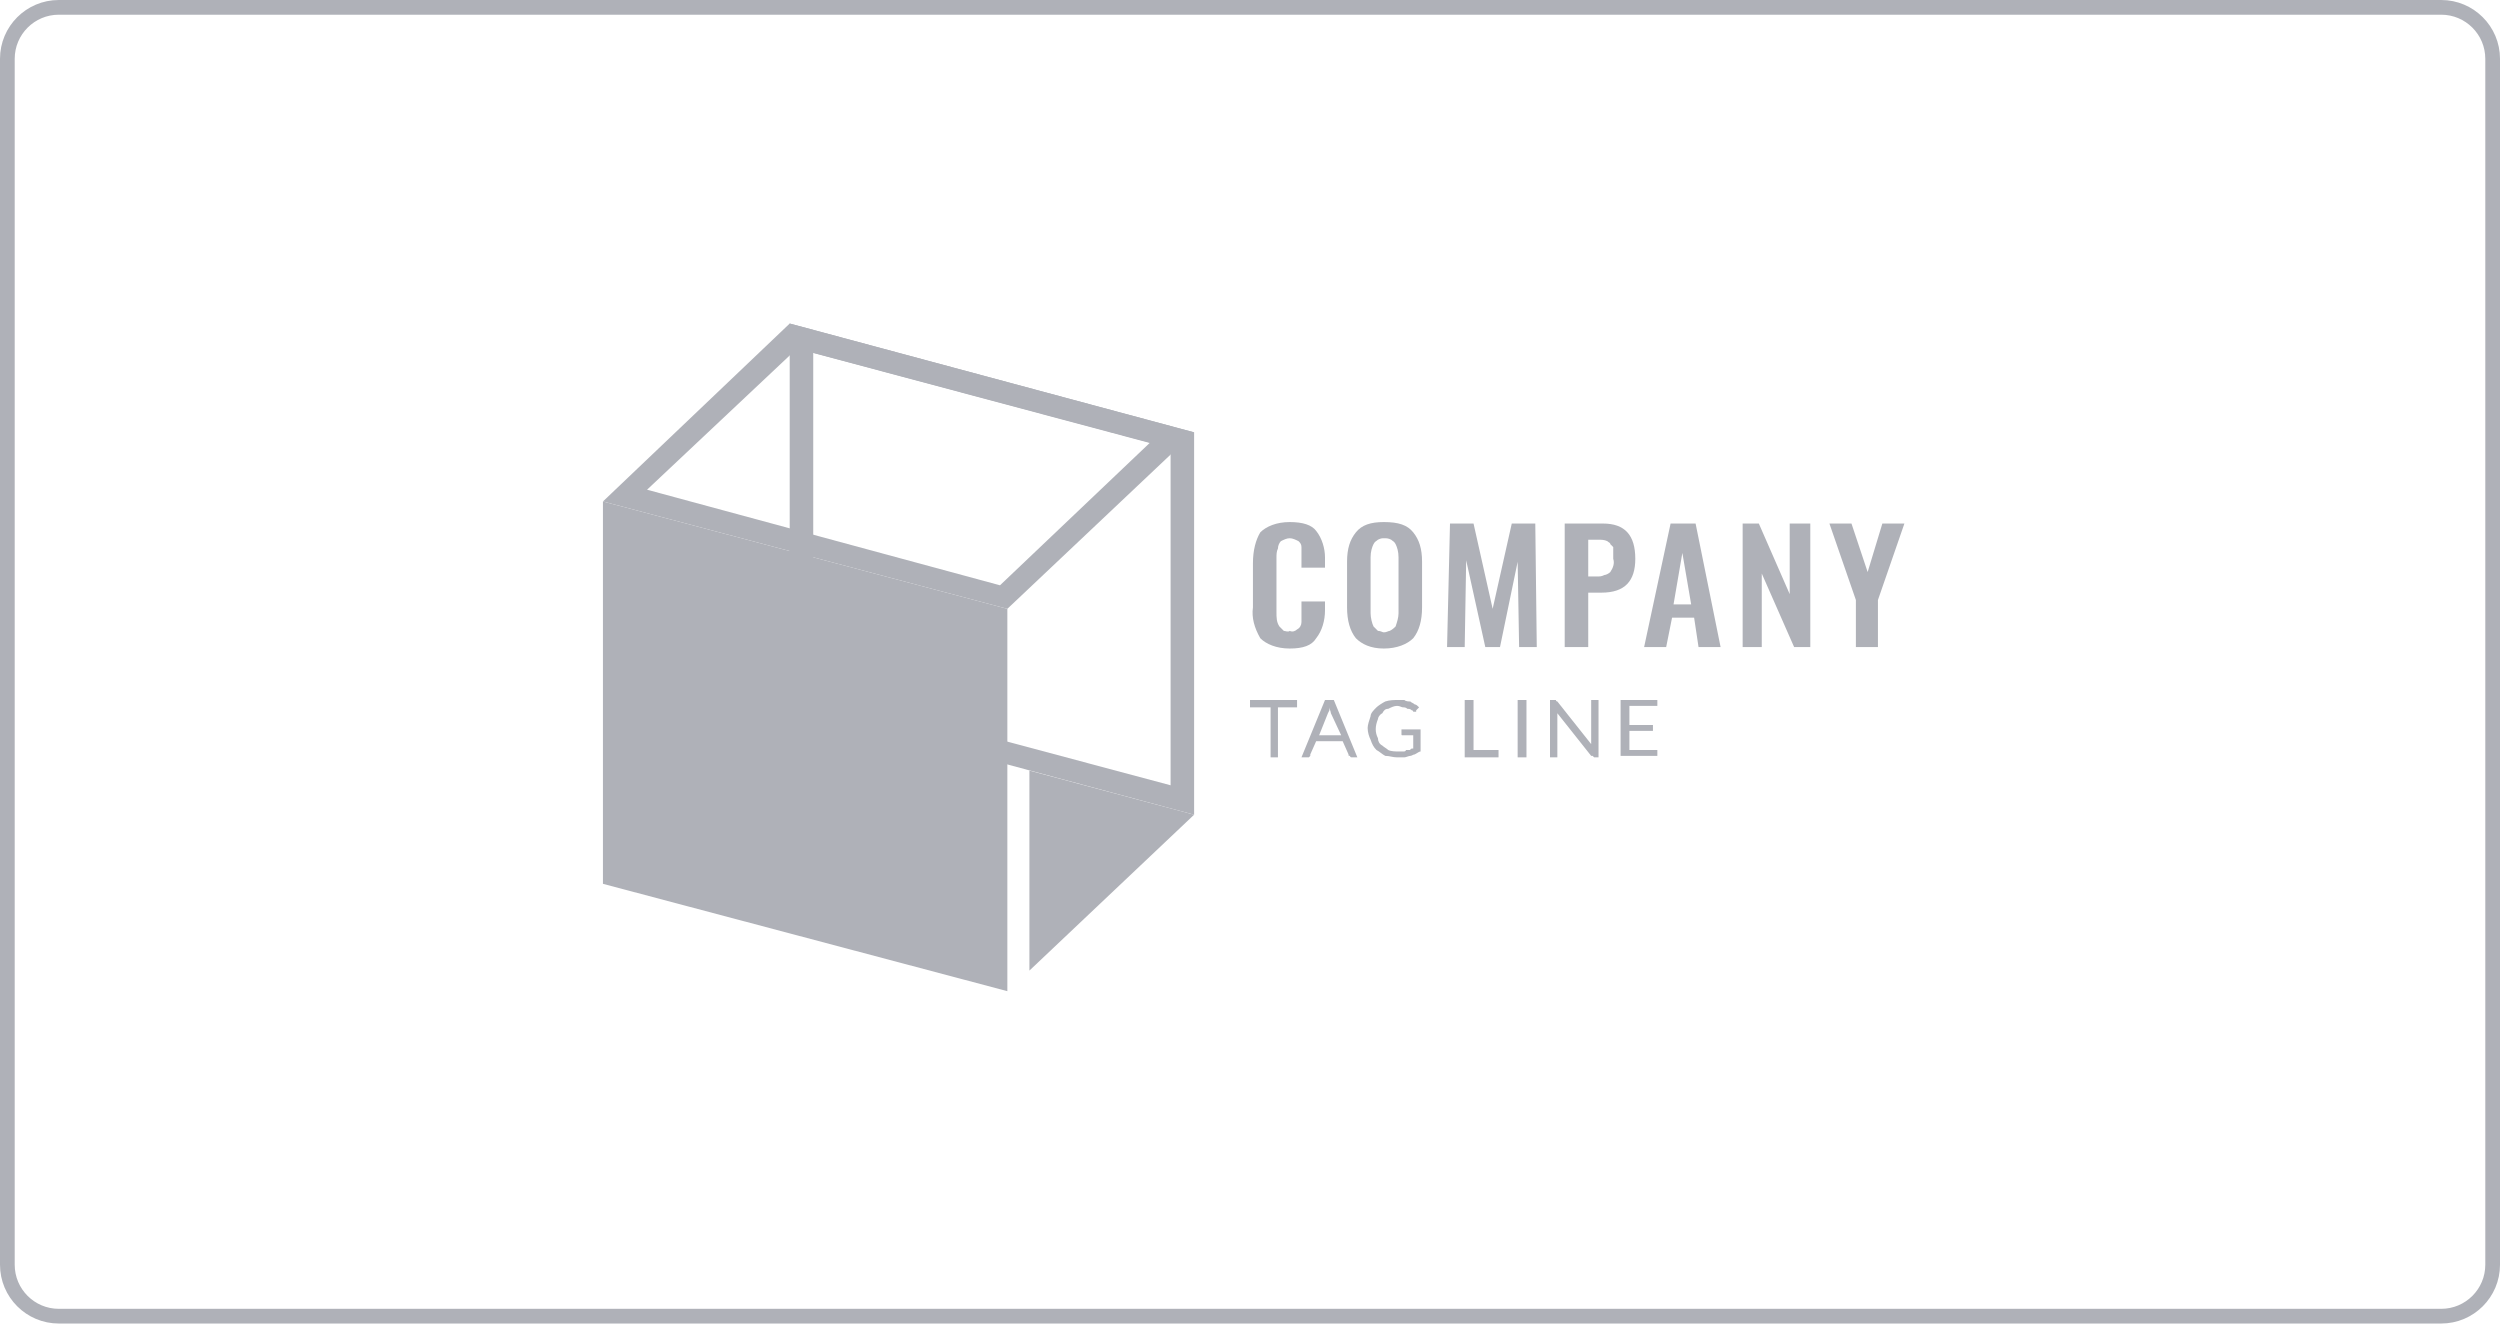
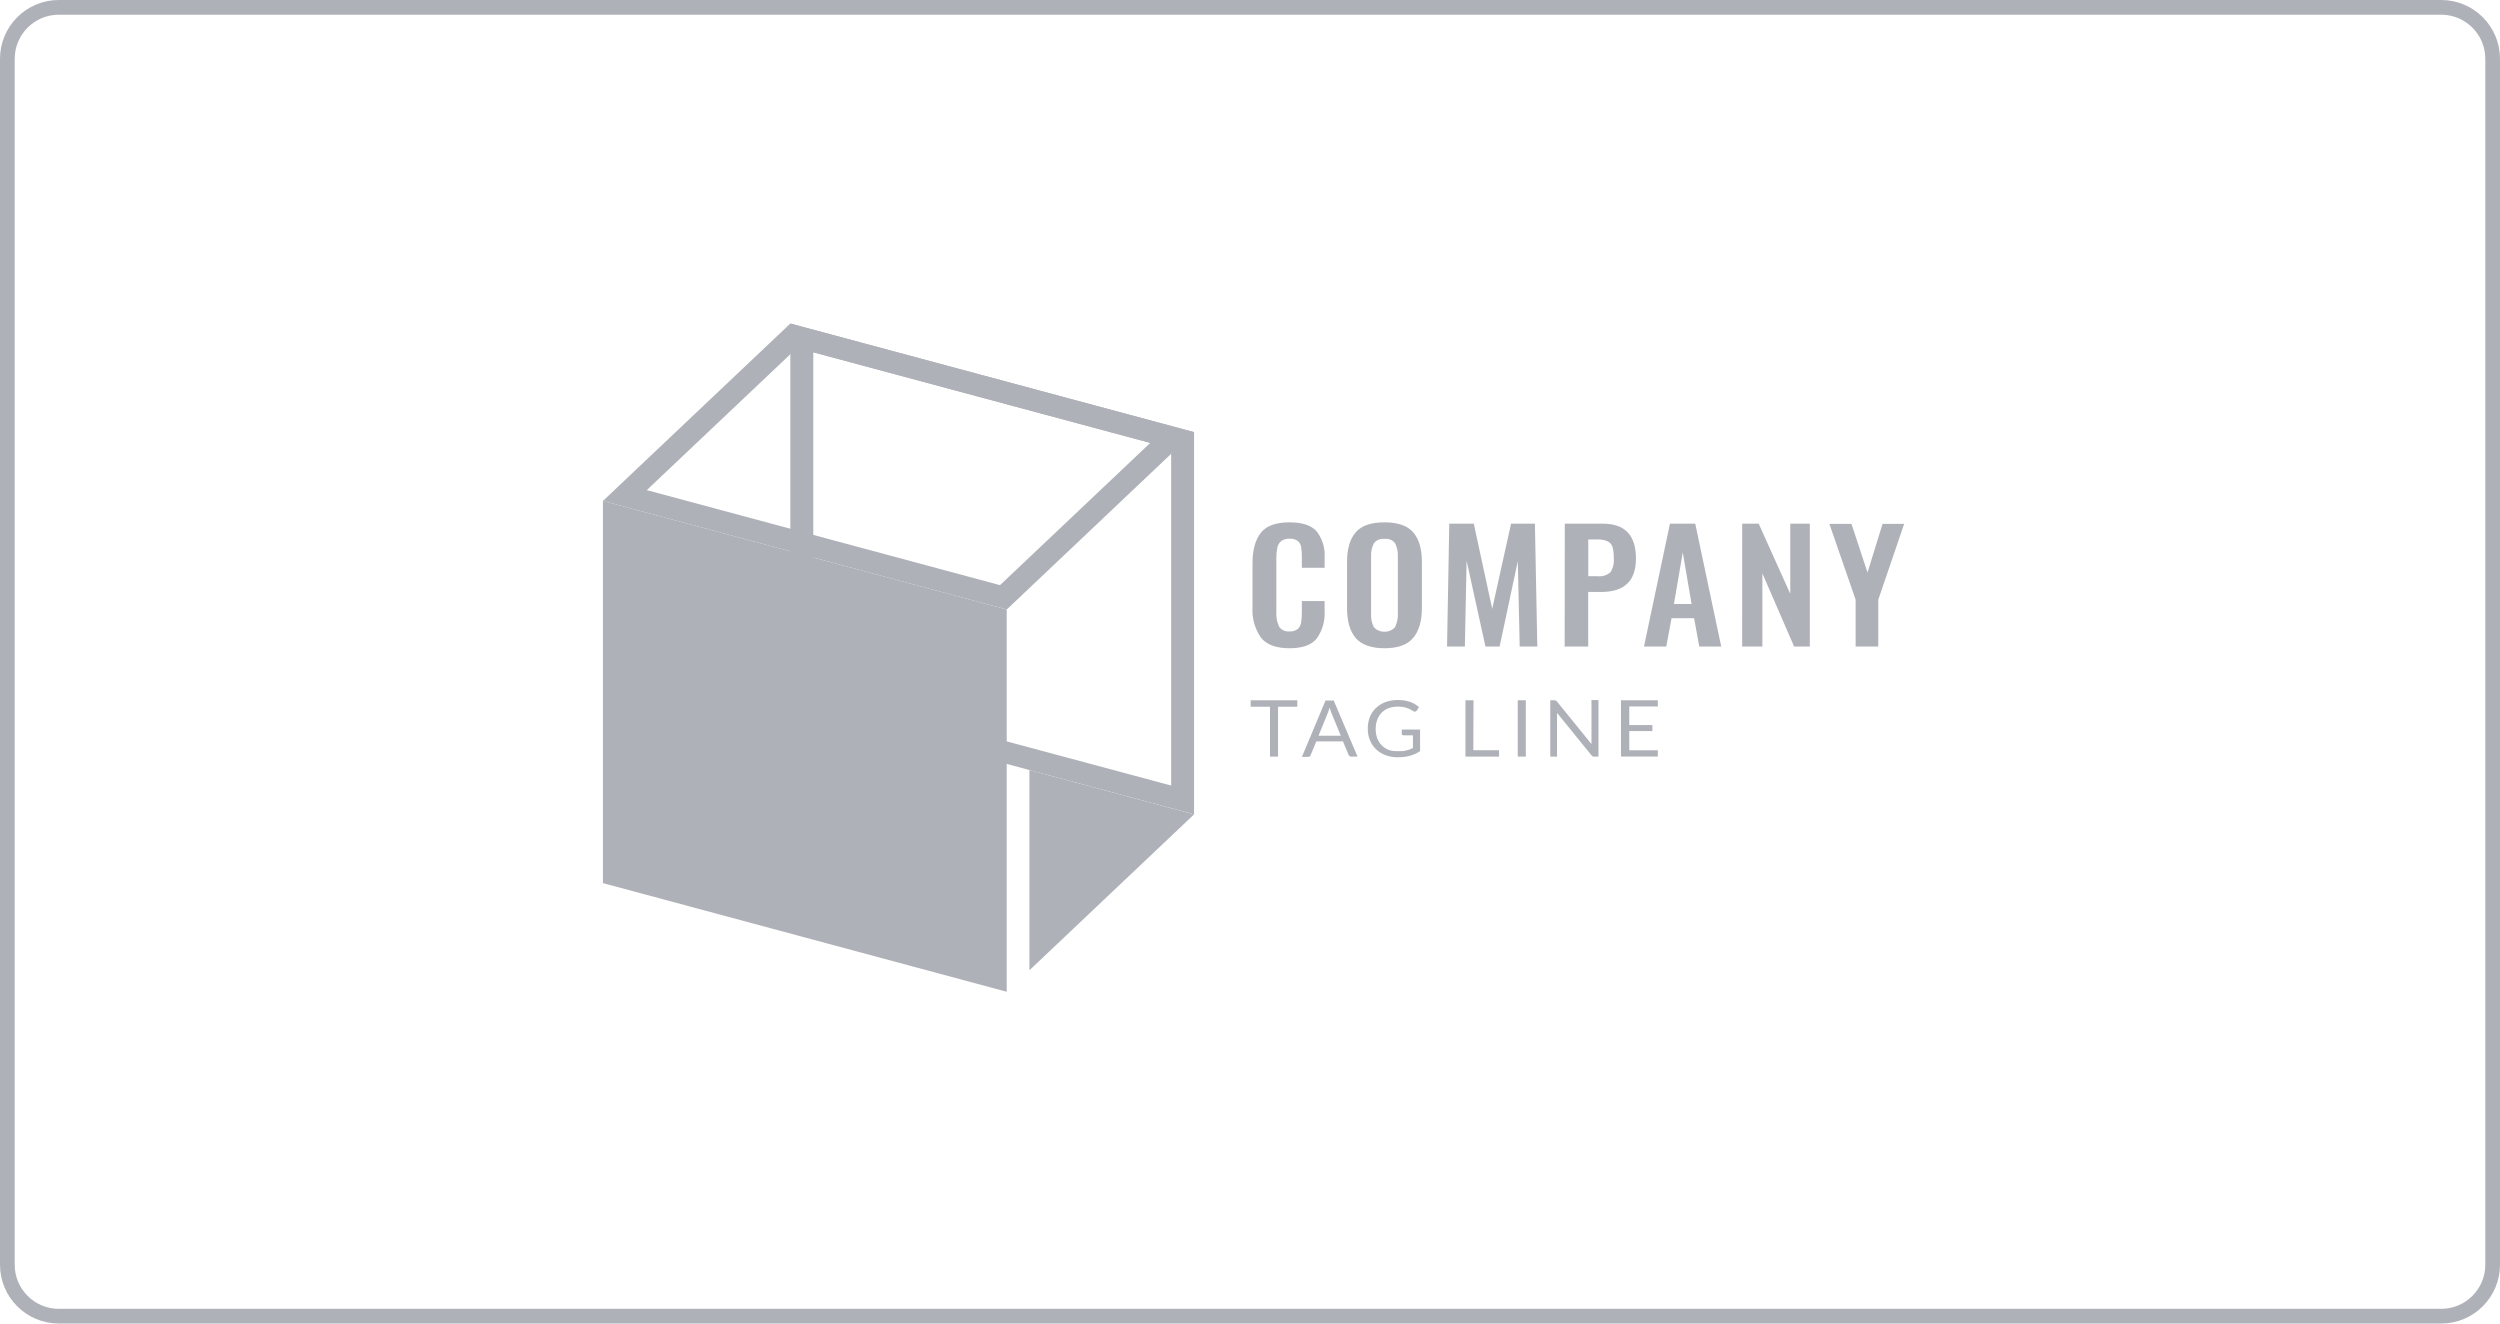
- <svg xmlns="http://www.w3.org/2000/svg" width="170" height="90" viewBox="0 0 170 90" fill="none">
-   <style>.a{fill:#AFB1B8;}</style>
-   <rect x="0.5" y="0.5" width="169" height="89" rx="3.5" stroke="#AFB1B8" />
-   <path d="M85.7 43.4C85.3 42.7 85.1 42 85.2 41.3V38.3C85.2 37.4 85.4 36.7 85.7 36.2 86.1 35.8 86.8 35.5 87.7 35.5 88.6 35.5 89.2 35.7 89.5 36.1 89.9 36.6 90.1 37.3 90.1 37.9V38.6H88.5V37.9C88.5 37.7 88.5 37.4 88.5 37.2 88.5 37 88.4 36.9 88.3 36.8 88.1 36.7 87.9 36.6 87.7 36.6 87.5 36.6 87.3 36.7 87.1 36.8 87 36.9 86.9 37.1 86.9 37.3 86.8 37.5 86.8 37.7 86.8 38V41.6C86.8 42 86.8 42.3 87 42.6 87.1 42.7 87.2 42.8 87.3 42.9 87.4 42.9 87.6 43 87.7 42.9 87.9 43 88.1 42.9 88.2 42.8 88.4 42.7 88.5 42.5 88.5 42.3 88.5 42.1 88.5 41.8 88.5 41.6V40.9H90.1V41.5C90.1 42.2 89.9 42.9 89.5 43.4 89.2 43.9 88.6 44.1 87.7 44.1 86.8 44.1 86.1 43.8 85.7 43.4Z" class="a" />
-   <path d="M92.2 43.4C91.8 42.9 91.6 42.2 91.6 41.3V38.2C91.6 37.3 91.8 36.7 92.2 36.2 92.6 35.7 93.2 35.5 94.1 35.5 95.1 35.5 95.7 35.7 96.1 36.2 96.5 36.7 96.7 37.3 96.7 38.2V41.3C96.7 42.2 96.5 42.9 96.1 43.4 95.7 43.8 95 44.1 94.1 44.1 93.2 44.1 92.6 43.8 92.2 43.4ZM94.9 42.6C95 42.3 95.1 42 95.1 41.7V37.9C95.1 37.5 95 37.2 94.9 37 94.8 36.8 94.7 36.8 94.6 36.7 94.4 36.6 94.3 36.6 94.1 36.6 94 36.6 93.9 36.6 93.7 36.7 93.6 36.8 93.5 36.8 93.4 37 93.3 37.2 93.2 37.5 93.2 37.9V41.7C93.2 42 93.3 42.4 93.4 42.6 93.5 42.7 93.6 42.8 93.7 42.9 93.9 42.9 94 43 94.1 43 94.3 43 94.4 42.9 94.5 42.9 94.7 42.8 94.8 42.7 94.9 42.6V42.6Z" class="a" />
-   <path d="M98.6 35.6H100.2L101.5 41.4 102.8 35.6H104.4L104.5 44H103.3L103.2 38.2 102 44H101L99.7 38.1 99.6 44H98.4L98.6 35.6Z" class="a" />
-   <path d="M106.4 35.6H109C110.5 35.6 111.2 36.4 111.2 38 111.2 39.5 110.5 40.3 108.9 40.3H108V44H106.4L106.4 35.6ZM108.6 39.2C108.8 39.2 108.9 39.2 109.1 39.1 109.2 39.1 109.4 39 109.5 38.9 109.7 38.6 109.8 38.3 109.7 38 109.7 37.7 109.7 37.5 109.7 37.2 109.6 37.1 109.6 37.1 109.5 37 109.5 36.9 109.4 36.9 109.3 36.8 109.1 36.7 108.9 36.7 108.6 36.7H108V39.2H108.6Z" class="a" />
-   <path d="M113.6 35.6H115.3L117 44H115.5L115.2 42H113.7L113.3 44H111.8L113.6 35.6ZM115 41.1L114.4 37.6 113.8 41.1H115Z" class="a" />
-   <path d="M118.5 35.6H119.6L121.7 40.4V35.6H123.1V44H122L119.8 39V44H118.5L118.5 35.6Z" class="a" />
-   <path d="M126.2 40.8L124.4 35.6H125.9L127 38.9 128 35.6H129.5L127.7 40.8V44H126.2V40.8Z" class="a" />
-   <path d="M88.2 47.6V48.1H86.9V51.5H86.4V48.1H85V47.6H88.2Z" class="a" />
-   <path d="M92.3 51.5H91.9C91.8 51.5 91.8 51.4 91.8 51.4 91.7 51.4 91.7 51.4 91.7 51.3L91.3 50.4H89.5L89.1 51.3C89.1 51.4 89.1 51.4 89.1 51.4 89 51.5 89 51.5 89 51.5H88.5L90.1 47.6H90.7L92.3 51.5ZM89.7 50H91.2L90.5 48.5C90.5 48.4 90.4 48.2 90.4 48.1 90.4 48.2 90.4 48.3 90.4 48.3L90.3 48.5 89.7 50Z" class="a" />
-   <path d="M95.1 51.1C95.2 51.1 95.3 51.1 95.4 51.1 95.5 51.1 95.6 51.1 95.6 51 95.7 51 95.8 51 95.9 51 95.9 50.9 96 50.9 96.1 50.9V50H95.4C95.4 50 95.4 50 95.4 50 95.4 50 95.4 50 95.4 50 95.3 50 95.3 50 95.3 49.9 95.3 49.9 95.3 49.9 95.3 49.9V49.6H96.6V51.1C96.5 51.1 96.4 51.2 96.2 51.3 96.1 51.3 96 51.4 95.9 51.4 95.8 51.4 95.6 51.5 95.5 51.5 95.3 51.5 95.2 51.5 95 51.5 94.7 51.5 94.5 51.4 94.2 51.4 94 51.3 93.8 51.1 93.6 51 93.4 50.8 93.3 50.6 93.2 50.3 93.1 50.1 93 49.8 93 49.5 93 49.3 93.1 49 93.2 48.7 93.2 48.5 93.4 48.3 93.6 48.1 93.7 48 94 47.8 94.2 47.7 94.5 47.6 94.8 47.6 95.1 47.6 95.2 47.6 95.4 47.6 95.5 47.6 95.6 47.7 95.8 47.7 95.9 47.7 96 47.8 96.1 47.8 96.2 47.9 96.3 47.9 96.4 48 96.5 48.1L96.3 48.3C96.3 48.3 96.3 48.4 96.3 48.4 96.3 48.4 96.2 48.4 96.2 48.4 96.2 48.4 96.1 48.4 96.1 48.4 96.1 48.3 96 48.3 96 48.3 95.9 48.2 95.8 48.2 95.7 48.2 95.6 48.1 95.5 48.1 95.4 48.1 95.3 48.1 95.2 48 95 48 94.8 48 94.6 48.1 94.4 48.2 94.2 48.2 94.1 48.3 94 48.5 93.8 48.6 93.7 48.8 93.7 48.9 93.5 49.4 93.5 49.8 93.7 50.2 93.7 50.4 93.8 50.6 94 50.7 94.1 50.8 94.3 50.9 94.4 51 94.6 51.1 94.9 51.1 95.1 51.1Z" class="a" />
-   <path d="M100.2 51H101.9V51.5H99.6V47.6H100.2L100.2 51Z" class="a" />
-   <path d="M103.8 51.5H103.2V47.6H103.8V51.5Z" class="a" />
-   <path d="M105.8 47.6C105.8 47.7 105.9 47.7 105.9 47.7L108.2 50.6C108.2 50.6 108.2 50.5 108.2 50.5 108.2 50.4 108.2 50.4 108.2 50.3V47.6H108.7V51.5H108.4C108.4 51.5 108.3 51.4 108.3 51.4 108.3 51.4 108.2 51.4 108.2 51.4L105.9 48.5C105.9 48.5 105.9 48.6 105.9 48.6 105.9 48.6 105.9 48.7 105.9 48.7V51.5H105.4V47.6H105.7C105.7 47.6 105.8 47.6 105.8 47.6Z" class="a" />
-   <path d="M112.7 47.6V48H110.8V49.3H112.4V49.7H110.8V51H112.7V51.4H110.2V47.6H112.7Z" class="a" />
-   <path d="M55.3 24L79.6 30.5V53.4L55.3 46.9V24ZM53.7 22V48L81.2 55.4V29.4L53.7 22Z" class="a" />
-   <path d="M68.5 67.4L41 60.1V34.1L68.5 41.4V67.4Z" class="a" />
-   <path d="M54.2 23.7L78.2 30.1 68 39.8 44 33.3 54.2 23.7ZM53.7 22L41 34.1 68.5 41.4 81.2 29.4 53.7 22Z" class="a" />
-   <path d="M70 66L81.2 55.4 70 52.4V66Z" class="a" />
+ <svg xmlns="http://www.w3.org/2000/svg" width="170" height="90" fill="none">
+   <rect x=".5" y=".5" width="169" height="89" rx="3.5" stroke="#AFB1B8" />
+   <path d="M85.74 43.353a3.258 3.258 0 01-.57-2.057v-2.983c0-.914.19-1.609.567-2.084.379-.475 1.028-.712 1.949-.71.865 0 1.48.202 1.843.607.396.516.589 1.147.545 1.784v.7h-1.548v-.71a3.961 3.961 0 00-.045-.694.689.689 0 00-.221-.413.836.836 0 00-.561-.16.886.886 0 00-.59.17.81.81 0 00-.256.455c-.045.243-.065.49-.061.737v3.62a2 2 0 00.198 1.016.735.735 0 00.31.246.78.78 0 00.399.058.788.788 0 00.548-.164.747.747 0 00.23-.44c.037-.24.053-.483.049-.725v-.735h1.548v.67a2.914 2.914 0 01-.536 1.876c-.355.443-.961.664-1.852.664-.891 0-1.564-.236-1.946-.728zM92.186 43.384c-.391-.465-.587-1.141-.587-2.036V38.21c0-.886.196-1.556.587-2.011.39-.455 1.044-.682 1.961-.68.91 0 1.56.227 1.952.68.39.455.59 1.125.59 2.011v3.138c0 .886-.2 1.565-.596 2.033-.398.467-1.045.7-1.946.7-.9 0-1.567-.236-1.961-.697zm2.682-.753c.14-.29.204-.61.186-.928V37.86a1.843 1.843 0 00-.183-.91.738.738 0 00-.316-.25.785.785 0 00-.408-.053.794.794 0 00-.41.054.749.749 0 00-.317.25c-.141.283-.205.596-.186.91v3.859c-.02.32.044.638.186.928a.96.96 0 00.326.23 1.009 1.009 0 00.796 0 .96.96 0 00.326-.23v-.018zM98.55 35.61h1.667l1.253 5.79 1.282-5.79h1.622l.163 8.356h-1.198l-.128-5.807-1.238 5.807h-.961l-1.282-5.828-.119 5.828H98.4l.15-8.355zM106.406 35.61h2.596c1.495 0 2.243.791 2.243 2.373 0 1.515-.787 2.271-2.362 2.27h-.884v3.713h-1.603l.01-8.355zm2.218 3.571c.158.02.319.006.471-.04.152-.045.292-.122.41-.224.184-.282.265-.613.231-.943a2.892 2.892 0 00-.077-.758.635.635 0 00-.118-.23.668.668 0 00-.203-.168 1.526 1.526 0 00-.714-.133h-.622v2.496h.622zM113.556 35.61h1.721l1.766 8.356h-1.494l-.349-1.927h-1.535l-.359 1.927h-1.516l1.766-8.355zm1.471 5.462l-.599-3.508-.6 3.508h1.199zM118.469 35.61h1.122l2.147 4.767V35.61h1.33v8.355h-1.067l-2.16-4.976v4.976h-1.375l.003-8.355zM126.183 40.78l-1.785-5.158h1.503l1.09 3.313 1.022-3.313h1.471l-1.762 5.158v3.186h-1.539V40.78zM88.215 47.619v.437h-1.308v3.395h-.548v-3.395h-1.314v-.437h3.17zM92.314 51.451h-.423a.176.176 0 01-.119-.036.196.196 0 01-.07-.088l-.379-.91H89.51l-.379.91a.257.257 0 01-.057.103.183.183 0 01-.119.036h-.423l1.603-3.831h.557l1.622 3.816zm-2.654-1.423h1.513l-.641-1.56a2.964 2.964 0 01-.119-.36l-.06.203-.058.16-.635 1.557zM95.076 51.075c.1.005.201.005.302 0 .086-.009.172-.024.256-.046a1.82 1.82 0 00.23-.07c.071-.027.142-.06.216-.094v-.861h-.641a.12.12 0 01-.087-.03.084.084 0 01-.032-.07v-.295h1.244v1.469a2.355 2.355 0 01-.677.312 2.653 2.653 0 01-.4.08 4.455 4.455 0 01-.468.024 2.252 2.252 0 01-.808-.143 1.935 1.935 0 01-.64-.4 1.849 1.849 0 01-.414-.607 2.074 2.074 0 01-.148-.795 2.155 2.155 0 01.145-.801c.092-.228.233-.434.413-.607.183-.173.401-.308.641-.398.274-.098.566-.146.859-.143.15 0 .298.011.445.034.13.02.258.053.382.097.112.04.22.09.32.152.099.06.192.127.28.2l-.155.237a.14.14 0 01-.052.052.15.15 0 01-.073.02.196.196 0 01-.1-.03 1.906 1.906 0 01-.156-.09 1.369 1.369 0 00-.215-.104 1.869 1.869 0 00-.295-.085 2.256 2.256 0 00-.407-.033 1.743 1.743 0 00-.618.106c-.179.068-.34.171-.471.303-.133.138-.235.3-.299.477a1.953 1.953 0 000 1.277c.07.18.18.345.321.483.132.131.291.234.468.303.204.066.42.092.635.076zM100.185 51.014h1.75v.437H99.65v-3.832h.548l-.013 3.395zM103.755 51.45h-.548V47.62h.548v3.832zM105.794 47.637a.27.27 0 01.083.07l2.343 2.889a1.036 1.036 0 010-.137v-2.855h.477v3.847h-.275a.242.242 0 01-.119-.021.318.318 0 01-.086-.073l-2.34-2.885v2.979h-.458V47.62h.285c.031 0 .062.006.09.018zM112.732 47.619v.422h-1.942v1.265h1.574v.406h-1.574v1.308h1.942v.422h-2.506v-3.823h2.506zM55.303 23.954l24.335 6.541v22.922L55.303 46.88V23.954zM53.743 22v25.992l27.453 7.382v-25.99L53.743 22z" fill="#AFB1B8" />
+   <path d="M68.457 67.44L41 60.052v-25.99l27.457 7.385V67.44z" fill="#AFB1B8" />
+   <path d="M54.198 23.66l24.018 6.459L68 39.79l-24.02-6.462 10.217-9.67zM53.743 22L41 34.063l27.457 7.385 12.739-12.063L53.743 22zM70.001 65.978l11.195-10.6-11.195-3.013v13.613z" fill="#AFB1B8" />
</svg>
